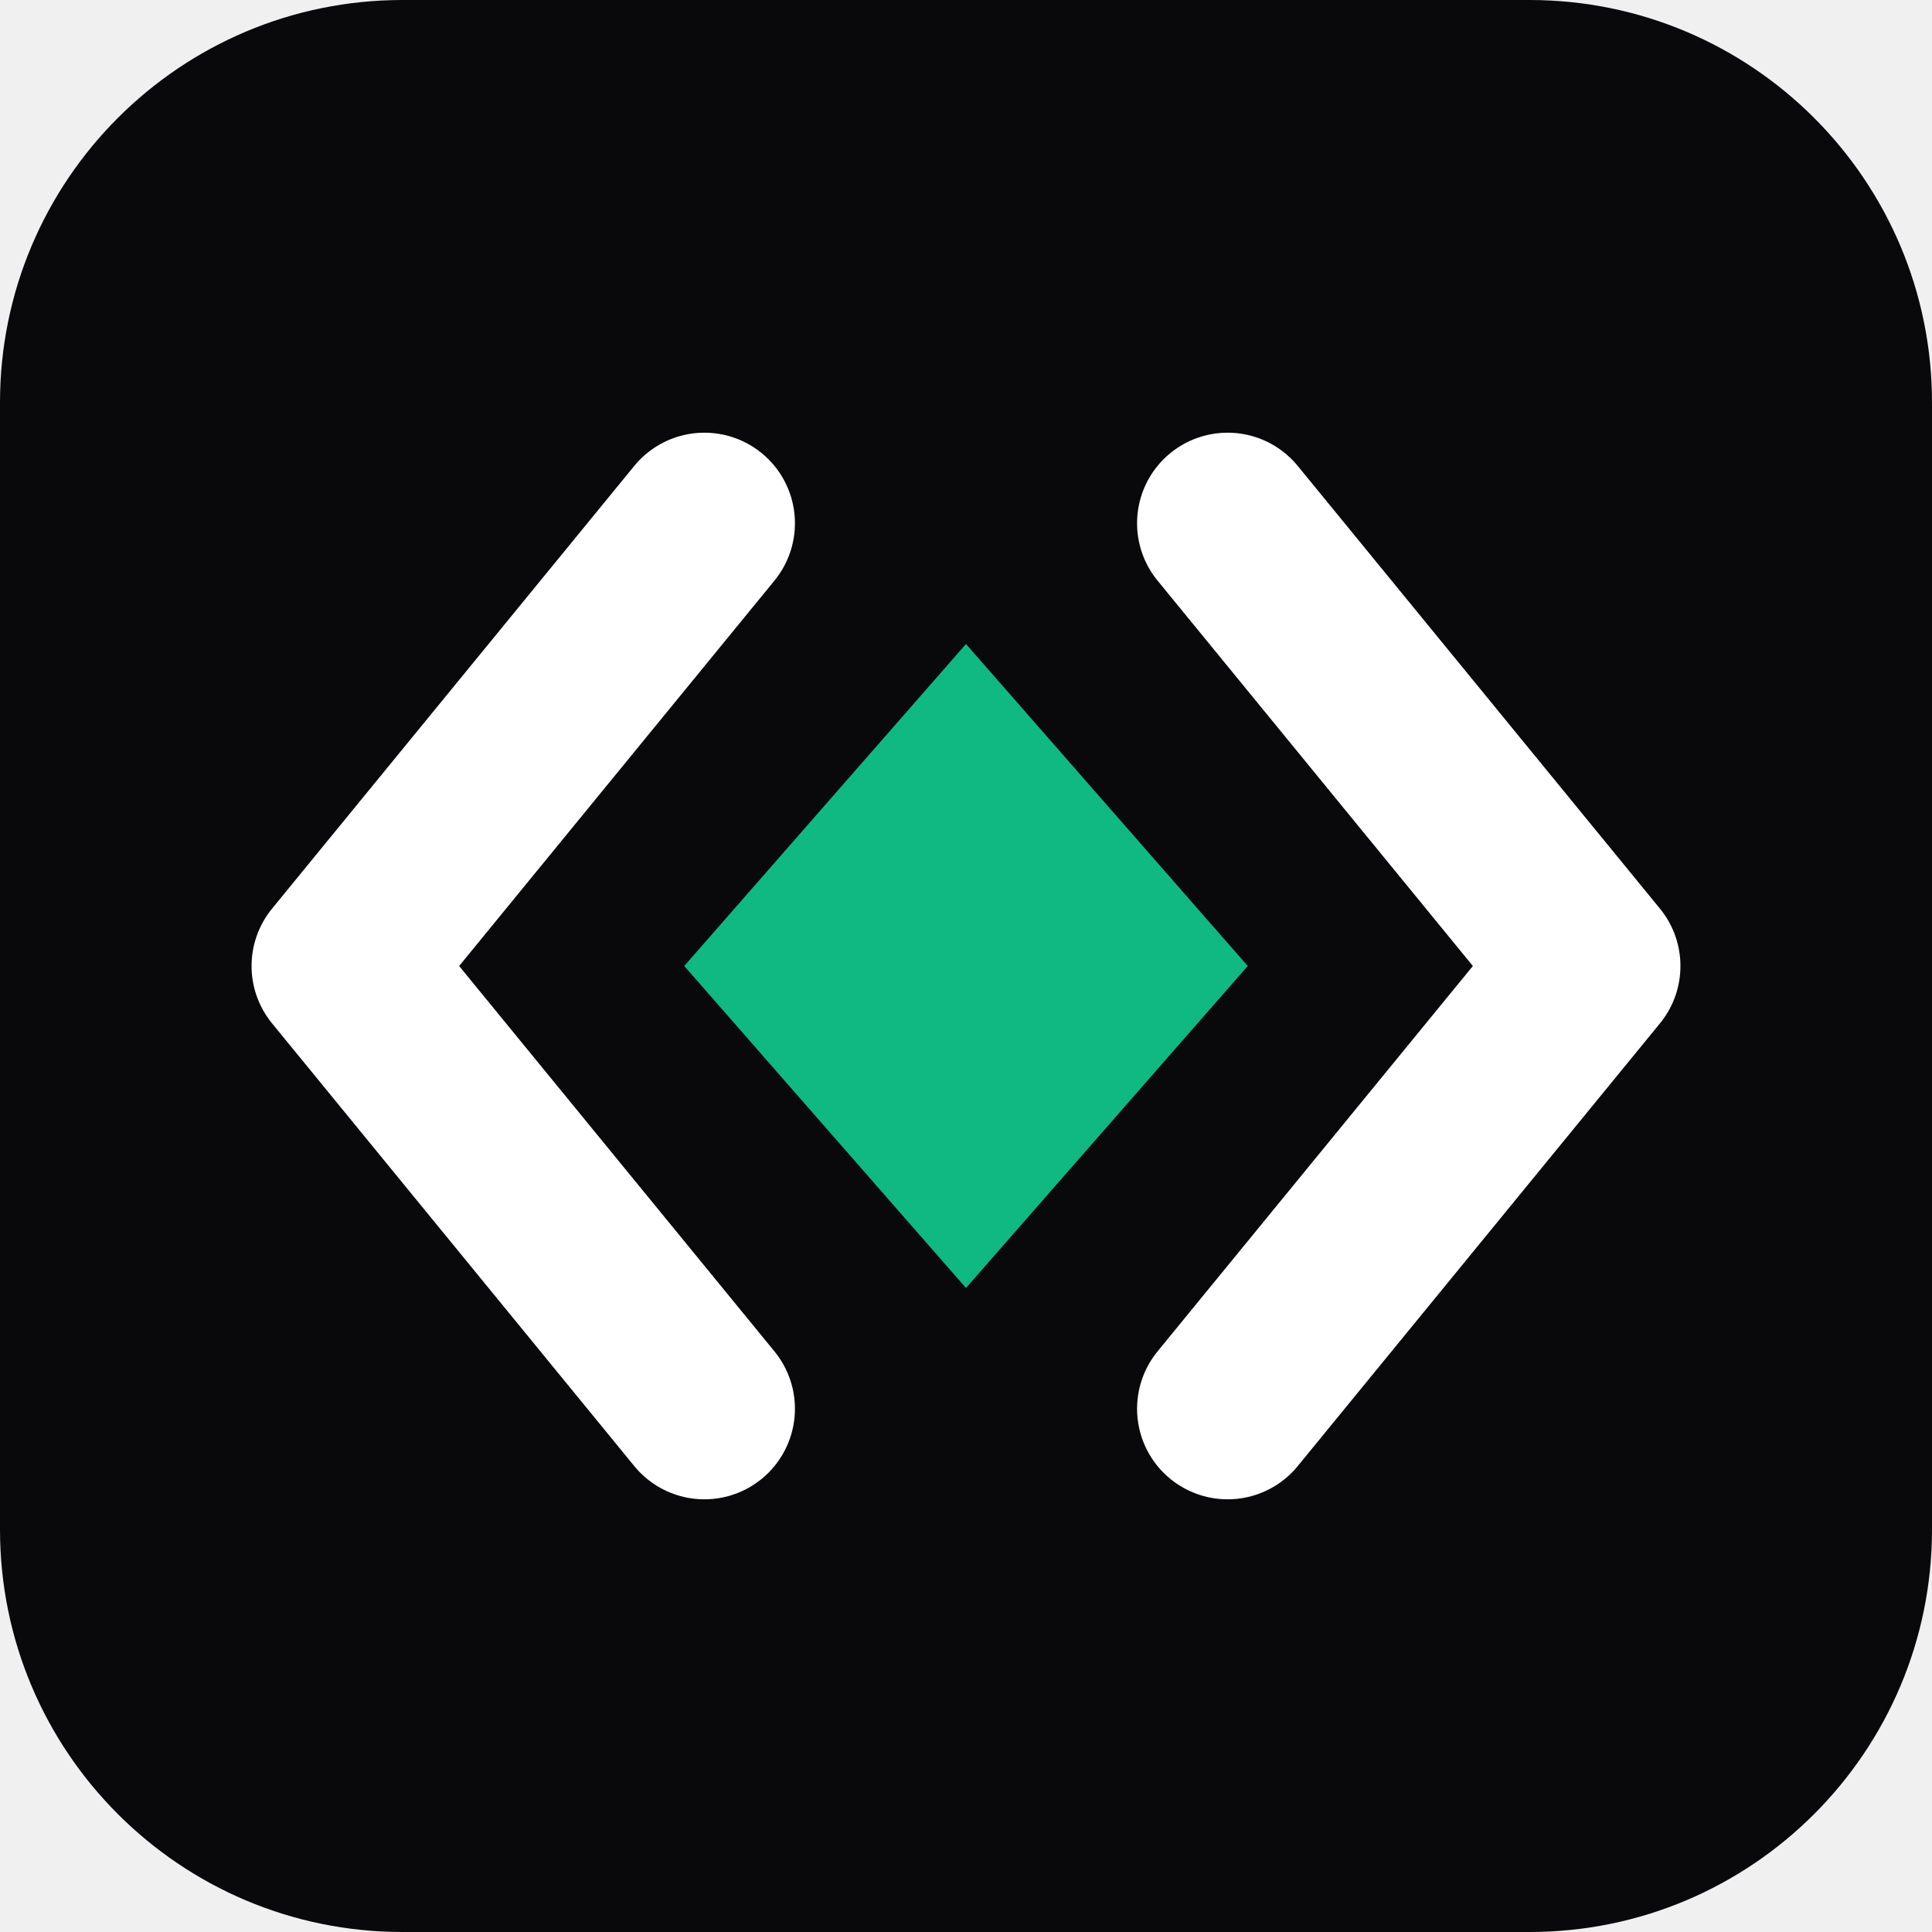
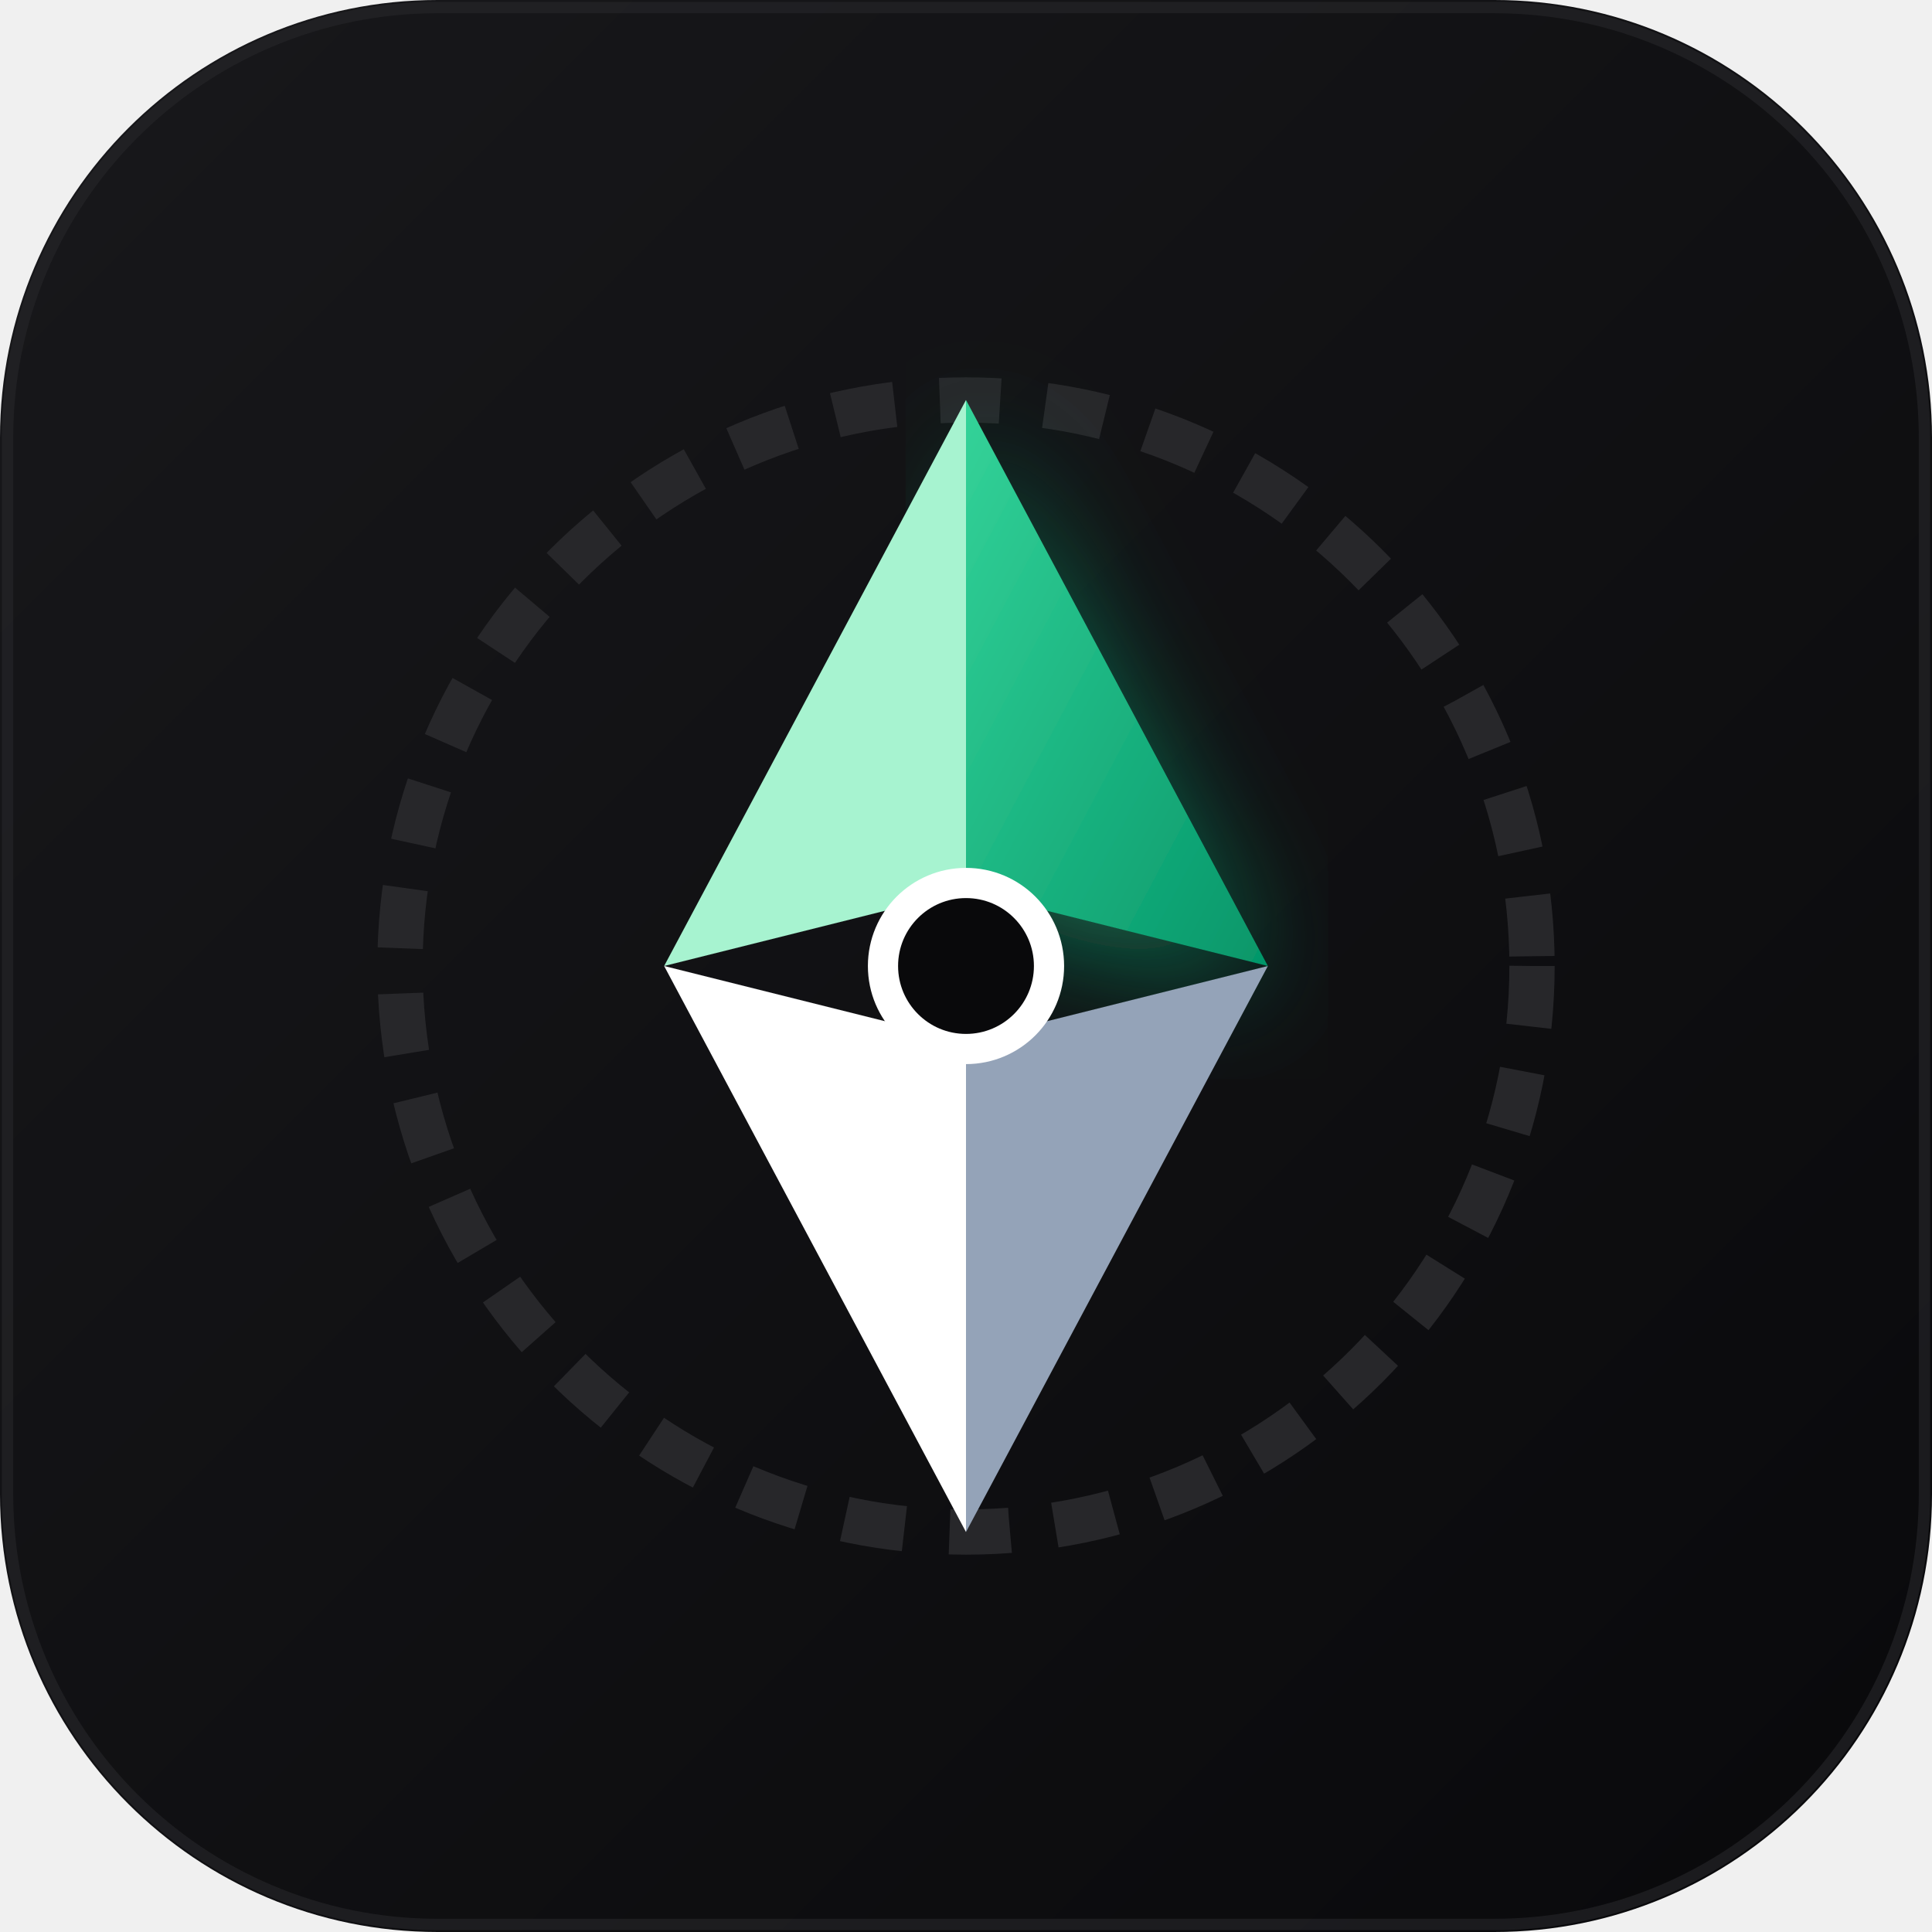
- <svg xmlns="http://www.w3.org/2000/svg" viewBox="0 0 48 48" fill="none">
-   <rect width="48" height="48" rx="10" fill="#09090b" />
-   <polygon points="24,16 31,24 24,32 17,24" fill="#10B981" />
-   <path d="M17.5 13L8.5 24L17.5 35" stroke="#FFFFFF" stroke-width="4.5" stroke-linecap="round" stroke-linejoin="round" />
-   <path d="M30.5 13L39.5 24L30.5 35" stroke="#FFFFFF" stroke-width="4.5" stroke-linecap="round" stroke-linejoin="round" />
+ <svg xmlns="http://www.w3.org/2000/svg" viewBox="0 0 512 512" width="512" height="512">
+   <defs>
+     <linearGradient id="bg" x1="0%" y1="0%" x2="1" y2="1">
+       <stop offset="0%" stop-color="#18181B" />
+       <stop offset="100%" stop-color="#09090B" />
+     </linearGradient>
+     <linearGradient id="emGrad" x1="0%" y1="0%" x2="1" y2="1">
+       <stop offset="0%" stop-color="#34D399" />
+       <stop offset="100%" stop-color="#059669" />
+     </linearGradient>
+     <filter id="glow" x="-20%" y="-20%" width="140%" height="140%">
+       <feDropShadow dx="0" dy="6" stdDeviation="16" flood-color="#10B981" flood-opacity="0.55" />
+     </filter>
+   </defs>
+   <rect width="512" height="512" rx="116" fill="url(#bg)" />
+   <rect width="508" height="508" x="2" y="2" rx="114" fill="none" stroke="#27272A" stroke-width="3" opacity="0.6" />
+   <circle cx="256" cy="256" r="150" fill="none" stroke="#27272A" stroke-width="12" stroke-dasharray="16 12" />
+   <polygon points="256,106 336,256 256,236" fill="url(#emGrad)" filter="url(#glow)" />
+   <polygon points="256,406 176,256 256,276" fill="#FFFFFF" />
+   <polygon points="256,106 256,236 176,256" fill="#A7F3D0" />
+   <polygon points="256,406 256,276 336,256" fill="#94A3B8" />
+   <circle cx="256" cy="256" r="22" fill="#09090B" stroke="#FFFFFF" stroke-width="8" />
</svg>
